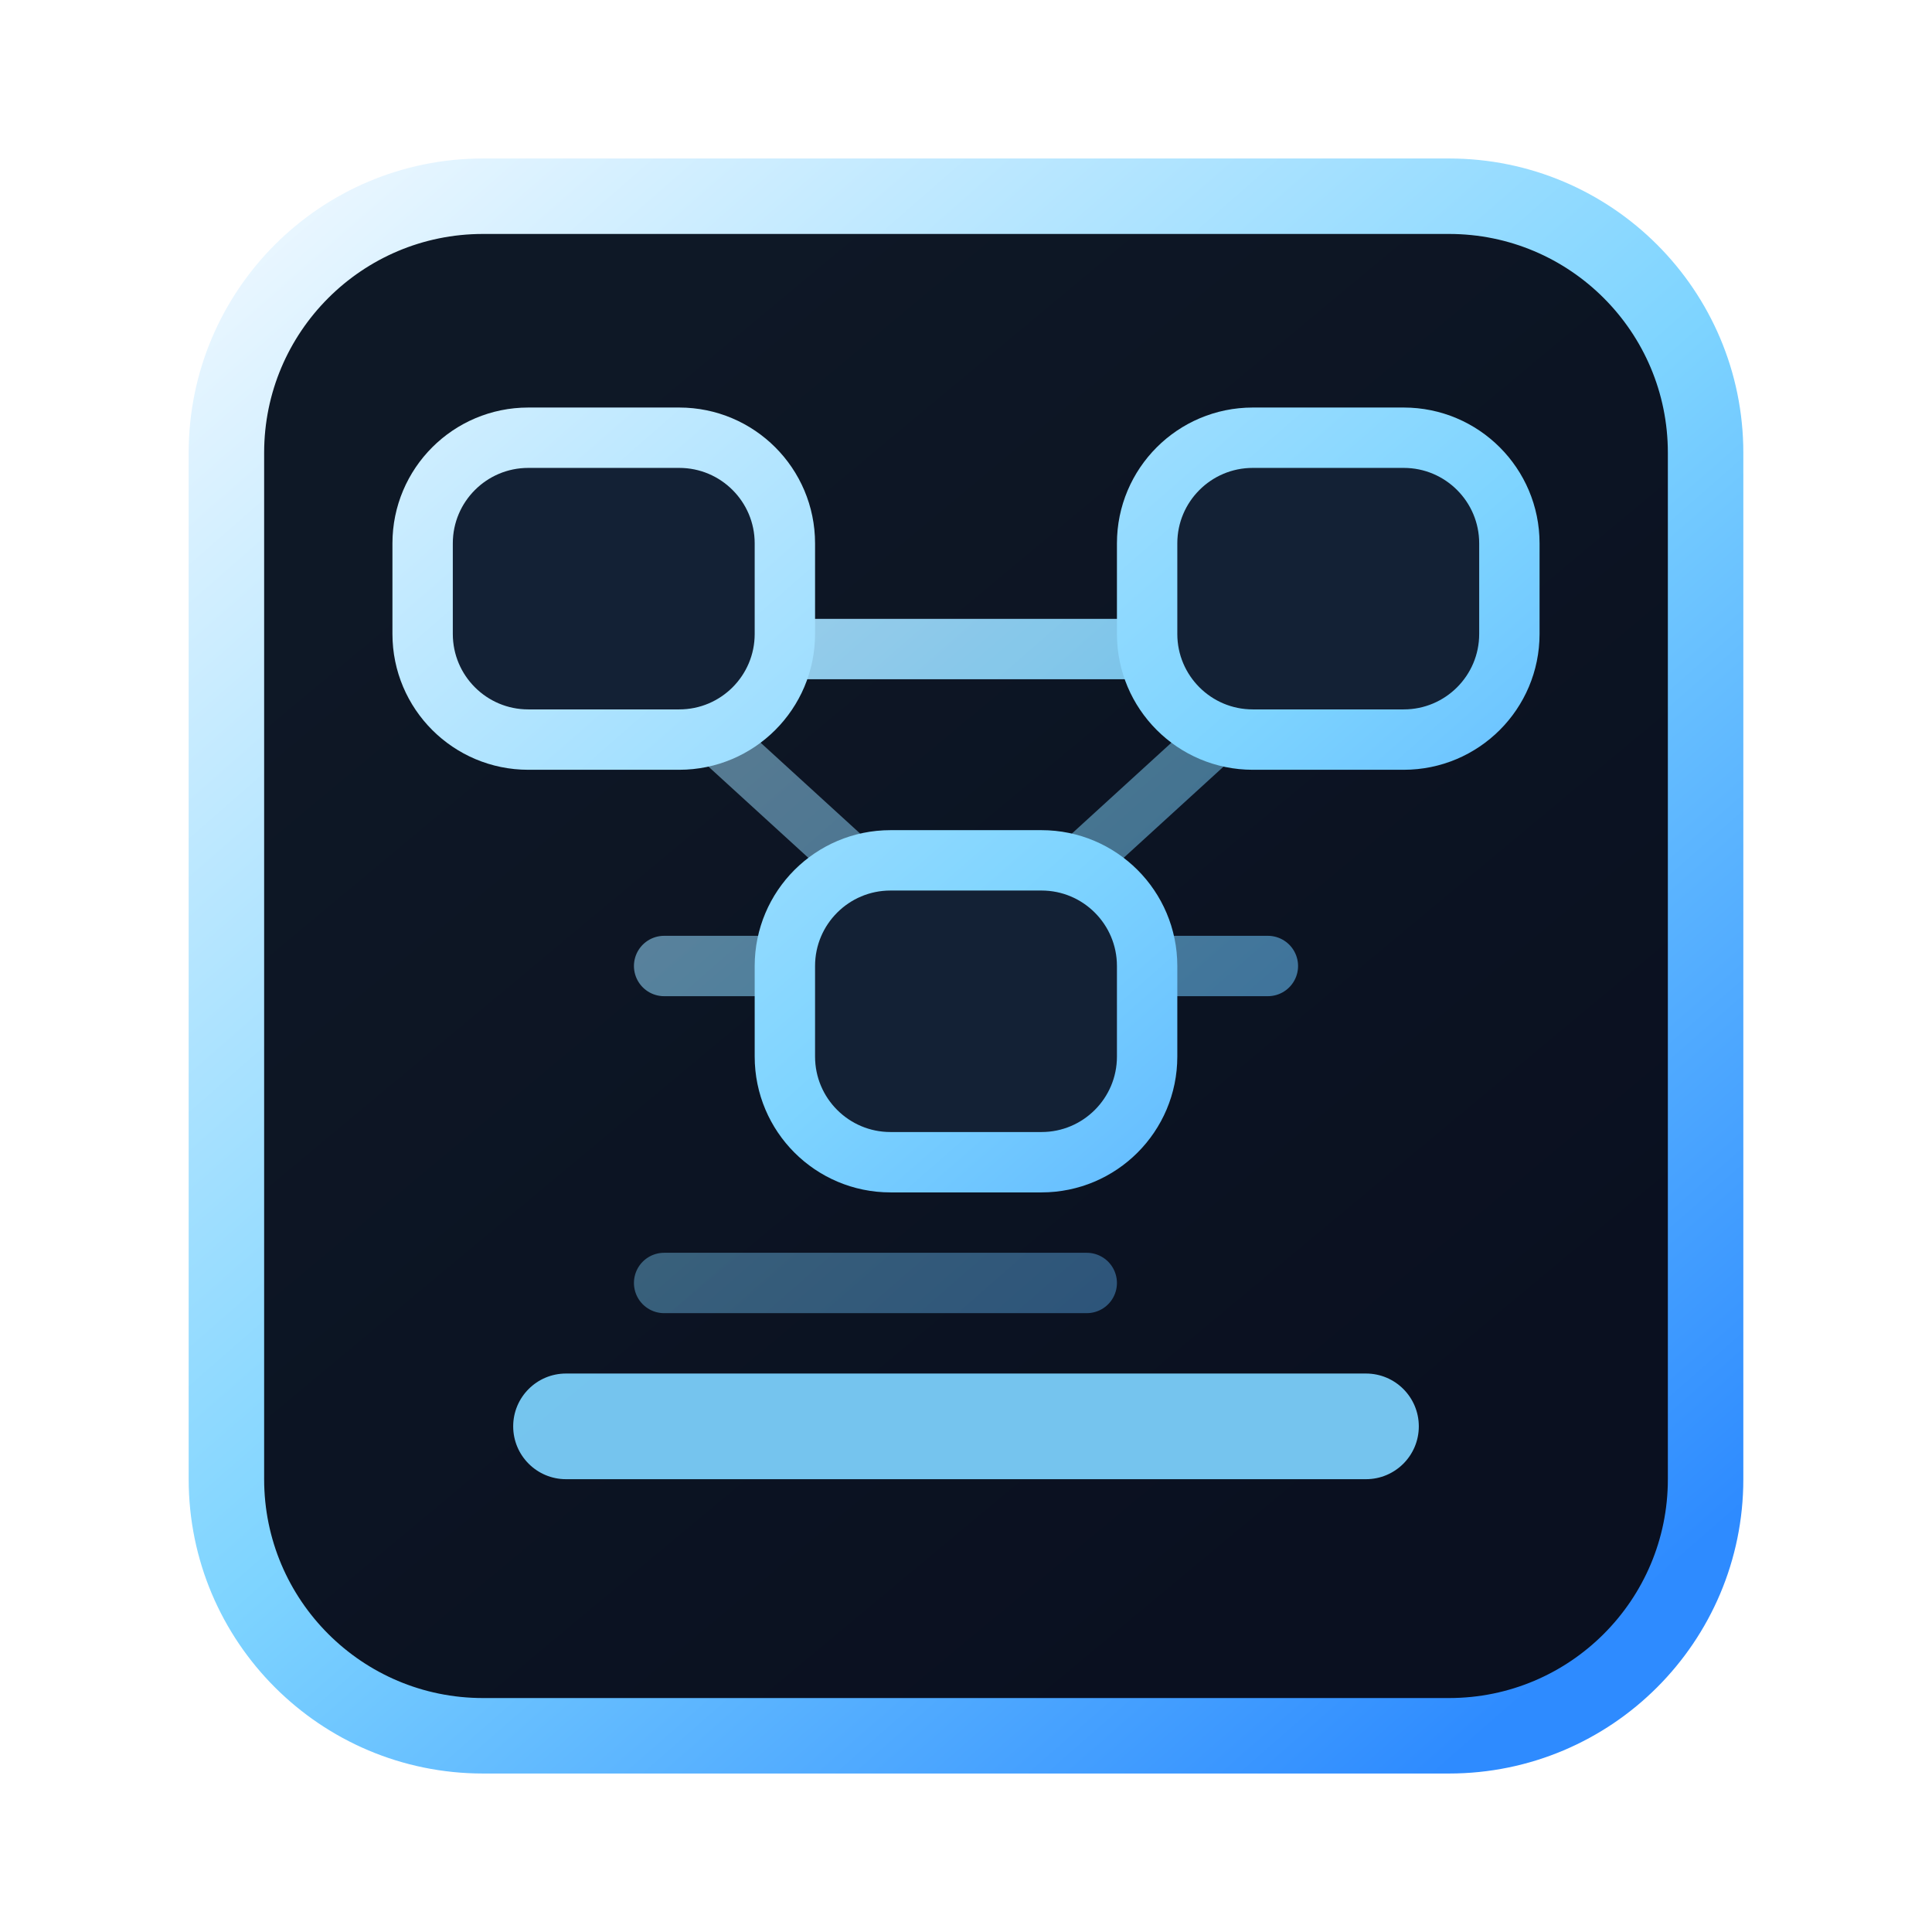
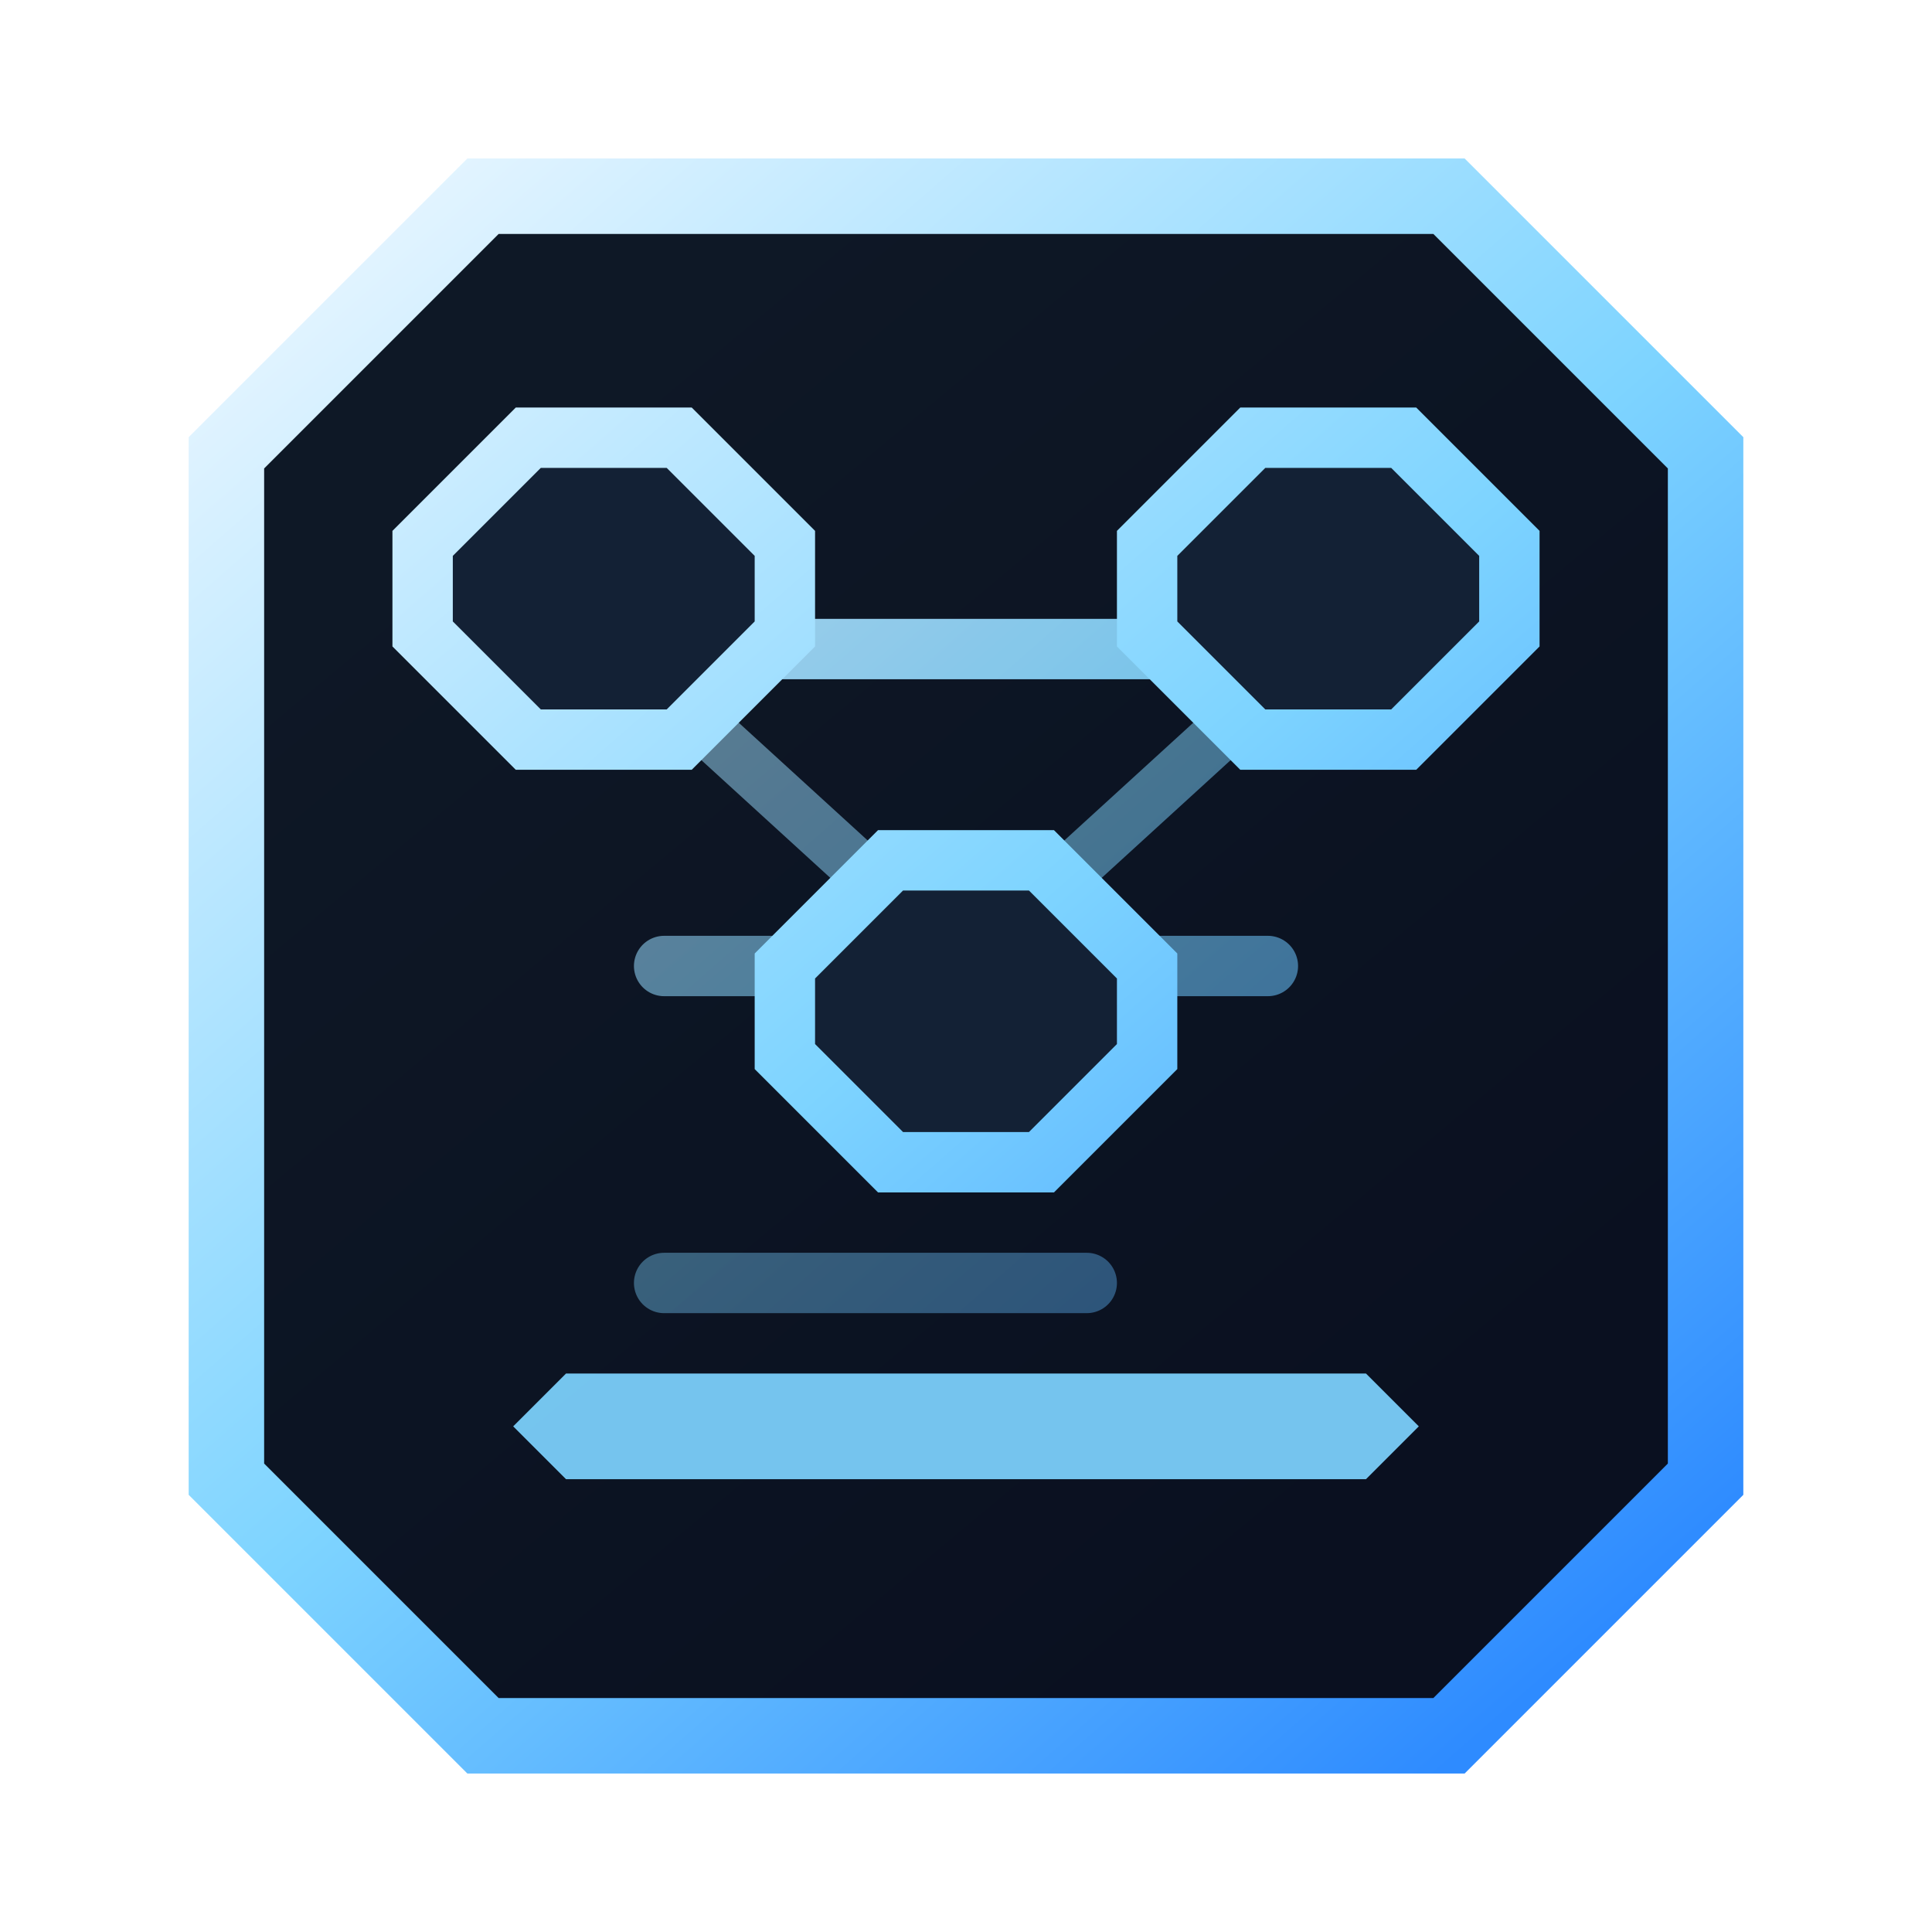
<svg xmlns="http://www.w3.org/2000/svg" viewBox="0 0 256 256" fill="none">
  <defs>
    <linearGradient id="workboard-stroke" x1="40" y1="28" x2="208" y2="220" gradientUnits="userSpaceOnUse">
      <stop offset="0" stop-color="#E9F6FF" />
      <stop offset="0.52" stop-color="#7ED4FF" />
      <stop offset="1" stop-color="#2E8BFF" />
    </linearGradient>
    <linearGradient id="workboard-fill" x1="68" y1="54" x2="188" y2="198" gradientUnits="userSpaceOnUse">
      <stop offset="0" stop-color="#0E1826" />
      <stop offset="1" stop-color="#0A1020" />
    </linearGradient>
  </defs>
-   <rect x="30" y="26" width="196" height="204" rx="34" fill="url(#workboard-fill)" stroke="url(#workboard-stroke)" stroke-width="10" />
+   <path d="M64 26H192L226 60V196L192 230H64L30 196V60Z" fill="url(#workboard-fill)" stroke="url(#workboard-stroke)" stroke-width="10" />
  <path d="M88 86H168" stroke="url(#workboard-stroke)" stroke-width="8" stroke-linecap="round" opacity="0.9" />
  <path d="M88 128H168" stroke="url(#workboard-stroke)" stroke-width="8" stroke-linecap="round" opacity="0.55" />
  <path d="M88 170H144" stroke="url(#workboard-stroke)" stroke-width="8" stroke-linecap="round" opacity="0.4" />
  <path d="M82 86L128 128L174 86" stroke="url(#workboard-stroke)" stroke-width="7" stroke-linecap="round" stroke-linejoin="round" opacity="0.5" />
-   <rect x="56" y="58" width="48" height="40" rx="14" fill="#132135" stroke="url(#workboard-stroke)" stroke-width="8" />
-   <rect x="152" y="58" width="48" height="40" rx="14" fill="#132135" stroke="url(#workboard-stroke)" stroke-width="8" />
-   <rect x="104" y="114" width="48" height="40" rx="14" fill="#132135" stroke="url(#workboard-stroke)" stroke-width="8" />
-   <rect x="68" y="182" width="120" height="14" rx="7" fill="#7ED4FF" opacity="0.92" />
+   <path d="M70 58H90L104 72V84L90 98H70L56 84V72Z" fill="#132135" stroke="url(#workboard-stroke)" stroke-width="8" />
+   <path d="M166 58H186L200 72V84L186 98H166L152 84V72Z" fill="#132135" stroke="url(#workboard-stroke)" stroke-width="8" />
+   <path d="M118 114H138L152 128V140L138 154H118L104 140V128Z" fill="#132135" stroke="url(#workboard-stroke)" stroke-width="8" />
+   <path d="M75 182H181L188 189L181 196H75L68 189Z" fill="#7ED4FF" opacity="0.92" />
</svg>
